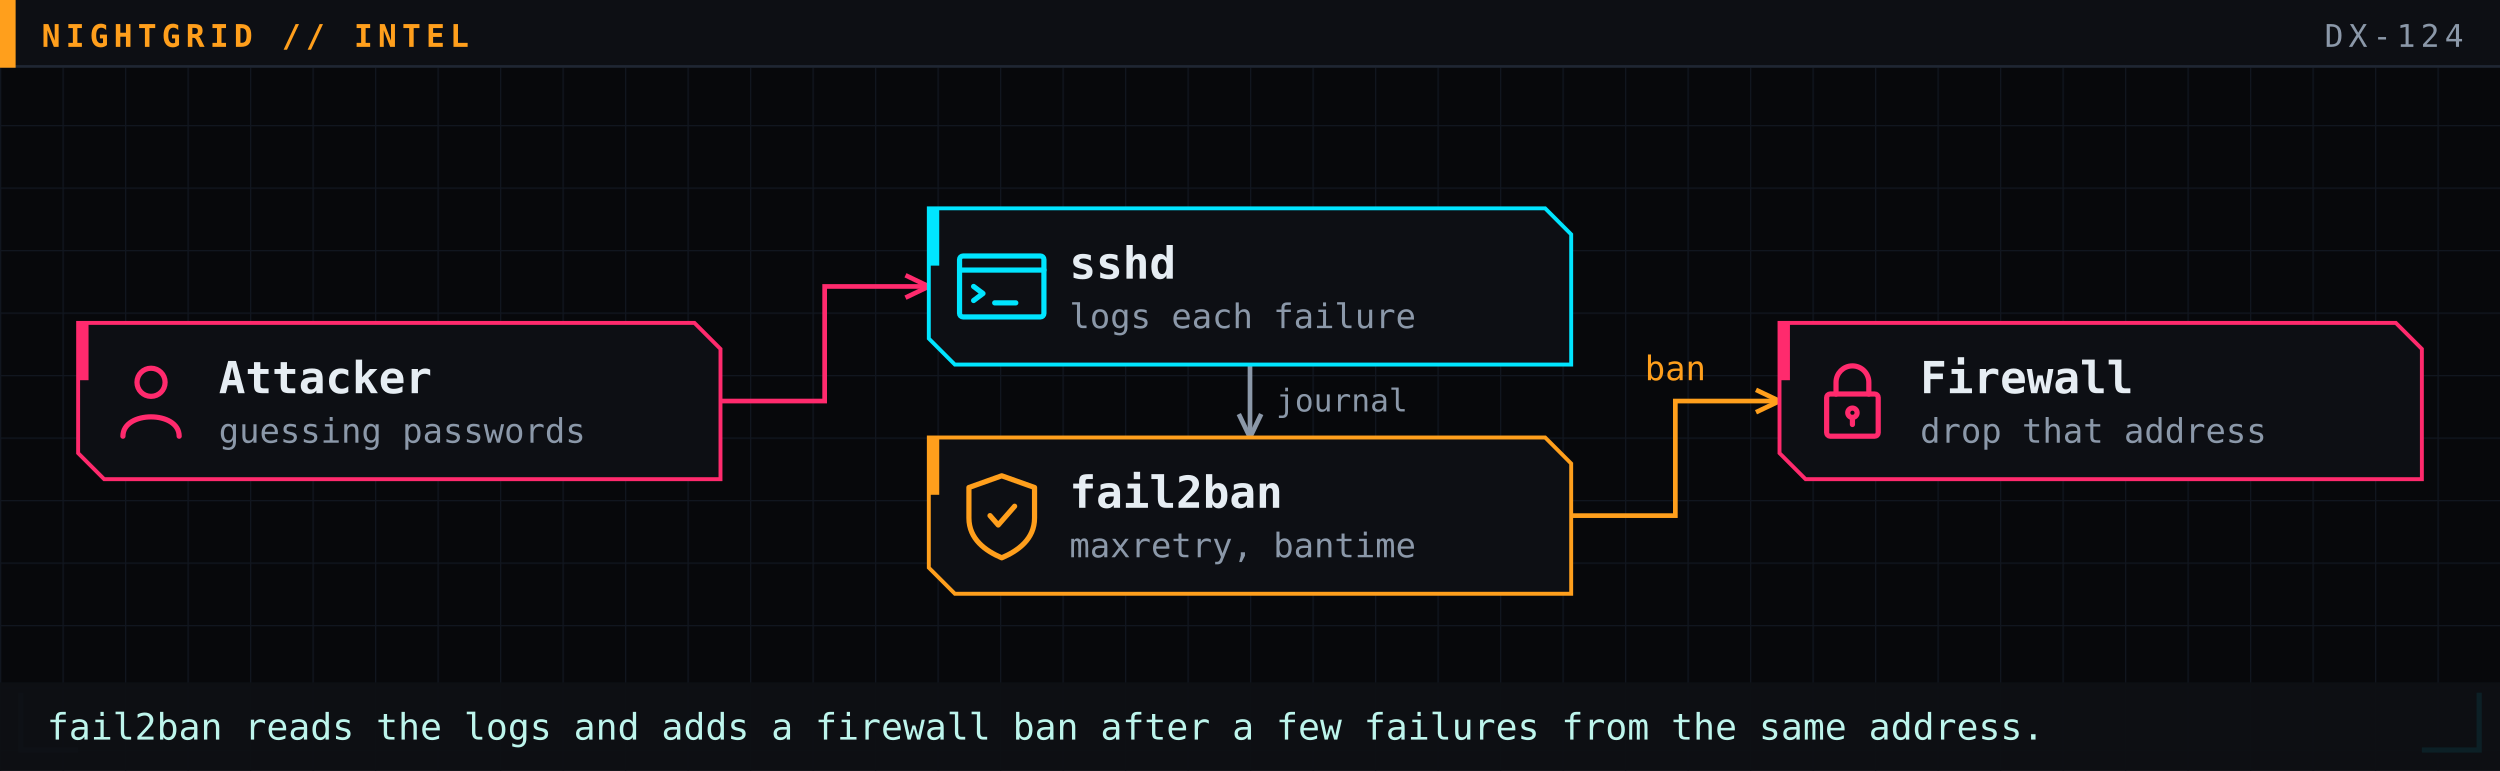
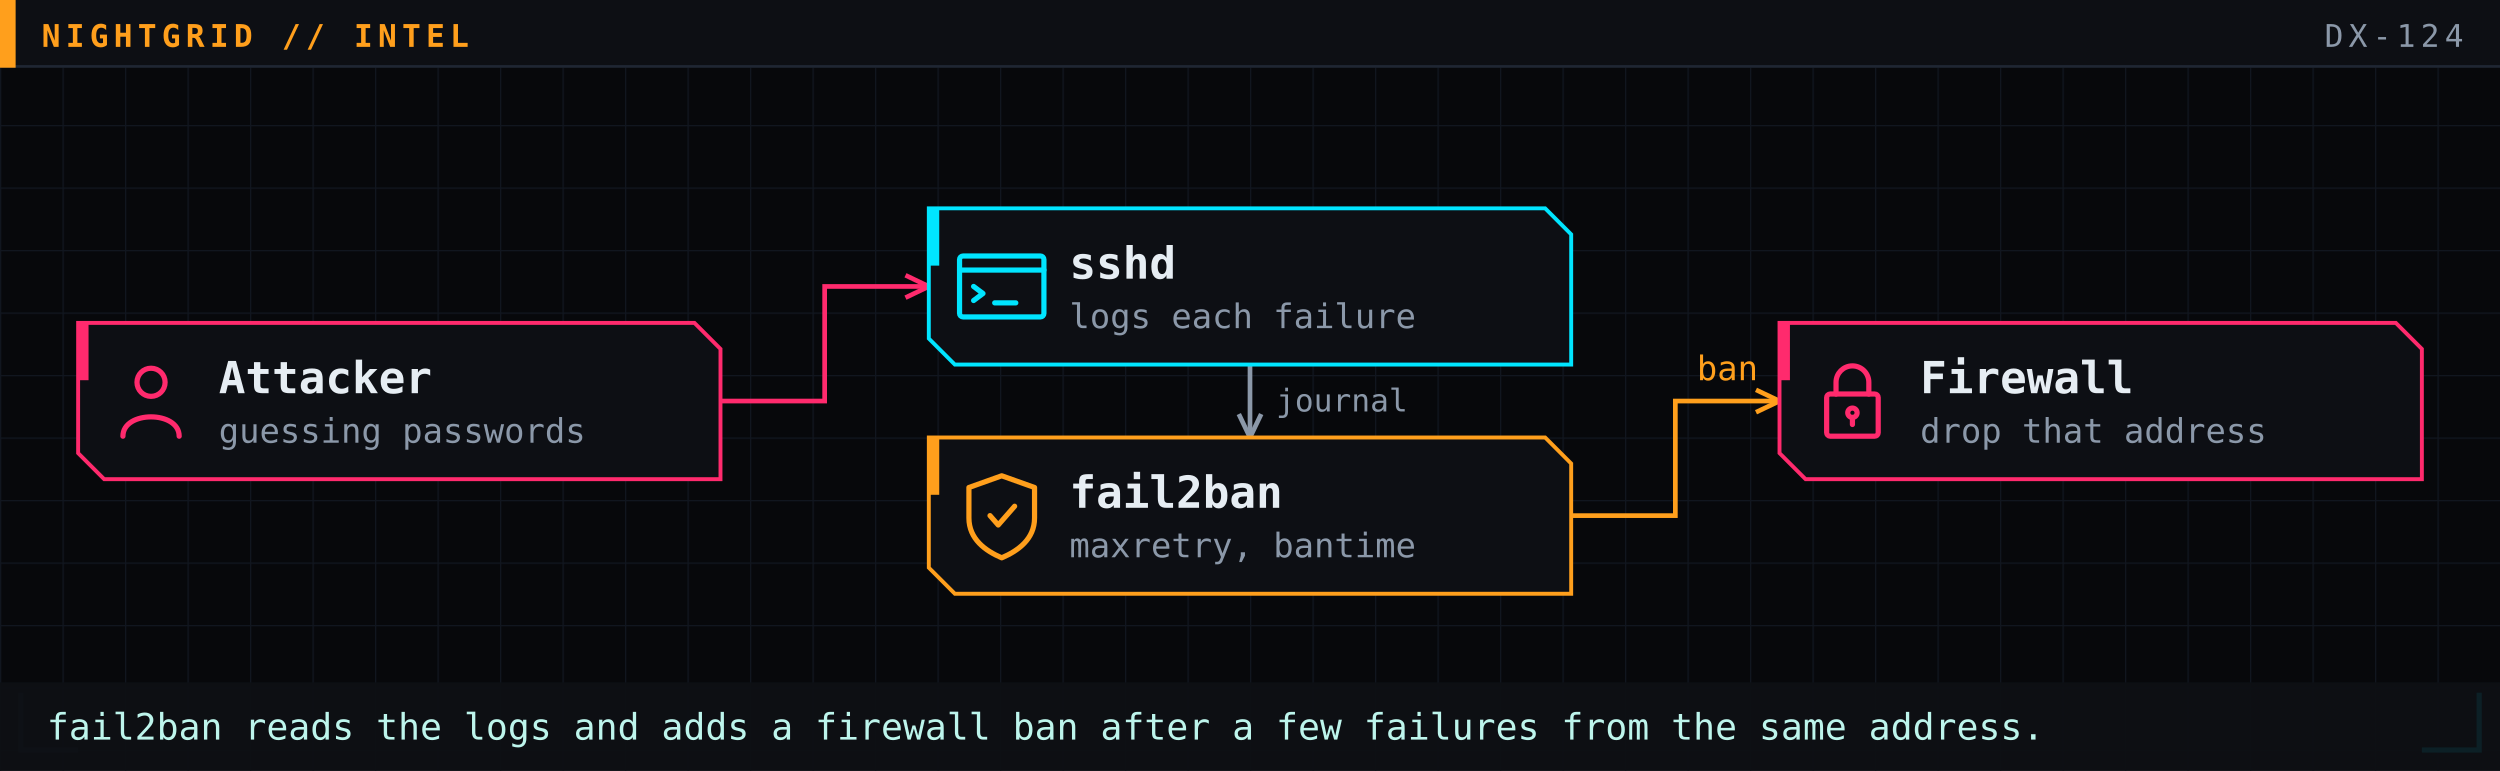
<svg xmlns="http://www.w3.org/2000/svg" viewBox="0 0 960 296" width="960" height="296">
  <defs>
    <pattern id="g" width="24" height="24" patternUnits="userSpaceOnUse">
      <path d="M24,0 H0 V24" fill="none" stroke="#11161F" stroke-width="1" />
    </pattern>
    <linearGradient id="fade" x1="0" y1="0" x2="1" y2="0">
      <stop offset="0" stop-color="#07080B" stop-opacity="0.95" />
      <stop offset="0.55" stop-color="#07080B" stop-opacity="0.2" />
      <stop offset="1" stop-color="#07080B" stop-opacity="0" />
    </linearGradient>
  </defs>
  <rect width="960" height="296" fill="#07080B" />
  <rect width="960" height="296" fill="url(#g)" />
  <rect x="0" y="0" width="960" height="26" fill="#0D0F14" />
  <rect x="0" y="25" width="960" height="1" fill="#1F2633" />
  <rect x="0" y="0" width="6" height="26" fill="#FF9F1C" />
  <text x="16" y="18" font-family="'JetBrains Mono',Menlo,Consolas,monospace" font-size="12" fill="#FF9F1C" text-anchor="start" font-weight="700" letter-spacing="2">NIGHTGRID // INTEL</text>
  <text x="946" y="18" font-family="'JetBrains Mono',Menlo,Consolas,monospace" font-size="12" fill="#8B98A9" text-anchor="end" font-weight="400" letter-spacing="2">DX-124</text>
  <path d="M930,288 H952 V266" fill="none" stroke="#00E5FF" stroke-width="2" />
  <path d="M8,266 V288 H30" fill="none" stroke="#1F2633" stroke-width="2" />
  <path d="M276.667,154.0 L316.667,154.0 L316.667,110.0 L356.667,110.0" fill="none" stroke="#FF2A6D" stroke-width="1.8" />
  <path d="M347.7,114.3 L356.667,110.0 L347.7,105.7" fill="none" stroke="#FF2A6D" stroke-width="1.8" />
  <path d="M480,140.0 L480,168.0" fill="none" stroke="#8B98A9" stroke-width="1.8" />
  <path d="M475.7,159.0 L480,168.0 L484.3,159.0" fill="none" stroke="#8B98A9" stroke-width="1.8" />
  <text x="490" y="158.0" font-family="'JetBrains Mono',Menlo,Consolas,monospace" font-size="12" fill="#8B98A9" text-anchor="start" font-weight="400">journal</text>
  <path d="M603.333,198.0 L643.333,198.0 L643.333,154.0 L683.333,154.0" fill="none" stroke="#FF9F1C" stroke-width="1.8" />
  <path d="M674.3,158.3 L683.333,154.0 L674.3,149.7" fill="none" stroke="#FF9F1C" stroke-width="1.8" />
-   <text x="643.333" y="146.0" font-family="'JetBrains Mono',Menlo,Consolas,monospace" font-size="13" fill="#FF9F1C" text-anchor="middle" font-weight="400">ban</text>
+   <text x="663.333" y="146.0" font-family="'JetBrains Mono',Menlo,Consolas,monospace" font-size="13" fill="#FF9F1C" text-anchor="middle" font-weight="400">ban</text>
  <path d="M30.0,124.0 H266.667 L276.667,134.0 V184.0 H40.0 L30.0,174.0 Z" fill="#0D0F14" stroke="#FF2A6D" stroke-width="1.5" />
  <rect x="30.0" y="124.0" width="4" height="22" fill="#FF2A6D" />
  <g transform="translate(58.0,154.0) scale(0.450)" fill="none" stroke="#FF2A6D" stroke-width="4.44" stroke-linejoin="round" stroke-linecap="round">
    <circle cx="0" cy="-16" r="12" />
    <path d="M-24,30 C-24,8 24,8 24,30" />
  </g>
  <text x="84.0" y="151.0" font-family="'JetBrains Mono',Menlo,Consolas,monospace" font-size="17" fill="#E6EDF3" text-anchor="start" font-weight="700">Attacker</text>
  <text x="84.0" y="170.0" font-family="'JetBrains Mono',Menlo,Consolas,monospace" font-size="13" fill="#8B98A9" text-anchor="start" font-weight="400">guessing passwords</text>
  <path d="M356.667,80.0 H593.333 L603.333,90.0 V140.0 H366.667 L356.667,130.0 Z" fill="#0D0F14" stroke="#00E5FF" stroke-width="1.5" />
  <rect x="356.667" y="80.0" width="4" height="22" fill="#00E5FF" />
  <g transform="translate(384.6667,110.0) scale(0.450)" fill="none" stroke="#00E5FF" stroke-width="4.44" stroke-linejoin="round" stroke-linecap="round">
    <rect x="-36" y="-26" width="72" height="52" rx="3" />
    <path d="M-36,-14 H36" />
    <path d="M-24,0 l8,6 -8,6 M-6,14 H12" />
  </g>
  <text x="410.667" y="107.0" font-family="'JetBrains Mono',Menlo,Consolas,monospace" font-size="17" fill="#E6EDF3" text-anchor="start" font-weight="700">sshd</text>
  <text x="410.667" y="126.0" font-family="'JetBrains Mono',Menlo,Consolas,monospace" font-size="13" fill="#8B98A9" text-anchor="start" font-weight="400">logs each failure</text>
  <path d="M356.667,168.0 H593.333 L603.333,178.0 V228.0 H366.667 L356.667,218.0 Z" fill="#0D0F14" stroke="#FF9F1C" stroke-width="1.5" />
  <rect x="356.667" y="168.0" width="4" height="22" fill="#FF9F1C" />
  <g transform="translate(384.6667,198.0) scale(0.450)" fill="none" stroke="#FF9F1C" stroke-width="4.44" stroke-linejoin="round" stroke-linecap="round">
    <path d="M0,-34 L28,-24 V2 C28,20 14,30 0,36 C-14,30 -28,20 -28,2 V-24 Z" />
    <path d="M-10,0 l7,8 14,-16" />
  </g>
  <text x="410.667" y="195.0" font-family="'JetBrains Mono',Menlo,Consolas,monospace" font-size="17" fill="#E6EDF3" text-anchor="start" font-weight="700">fail2ban</text>
  <text x="410.667" y="214.0" font-family="'JetBrains Mono',Menlo,Consolas,monospace" font-size="13" fill="#8B98A9" text-anchor="start" font-weight="400">maxretry, bantime</text>
  <path d="M683.333,124.0 H920 L930,134.0 V184.0 H693.333 L683.333,174.0 Z" fill="#0D0F14" stroke="#FF2A6D" stroke-width="1.5" />
  <rect x="683.333" y="124.0" width="4" height="22" fill="#FF2A6D" />
  <g transform="translate(711.3333,154.0) scale(0.450)" fill="none" stroke="#FF2A6D" stroke-width="4.44" stroke-linejoin="round" stroke-linecap="round">
    <rect x="-22" y="-6" width="44" height="36" rx="3" />
    <path d="M-14,-6 V-16 a14,14 0 0 1 28,0 V-6" />
    <circle cx="0" cy="10" r="4" />
    <path d="M0,14 V20" />
  </g>
  <text x="737.333" y="151.0" font-family="'JetBrains Mono',Menlo,Consolas,monospace" font-size="17" fill="#E6EDF3" text-anchor="start" font-weight="700">Firewall</text>
  <text x="737.333" y="170.0" font-family="'JetBrains Mono',Menlo,Consolas,monospace" font-size="13" fill="#8B98A9" text-anchor="start" font-weight="400">drop that address</text>
  <rect x="0" y="262" width="960" height="34" fill="#0D0F14" opacity="0.92" />
  <text x="18" y="284" font-family="'JetBrains Mono',Menlo,Consolas,monospace" font-size="14" fill="#BDF5EC" text-anchor="start" font-weight="400">fail2ban reads the logs and adds a firewall ban after a few failures from the same address.</text>
</svg>
